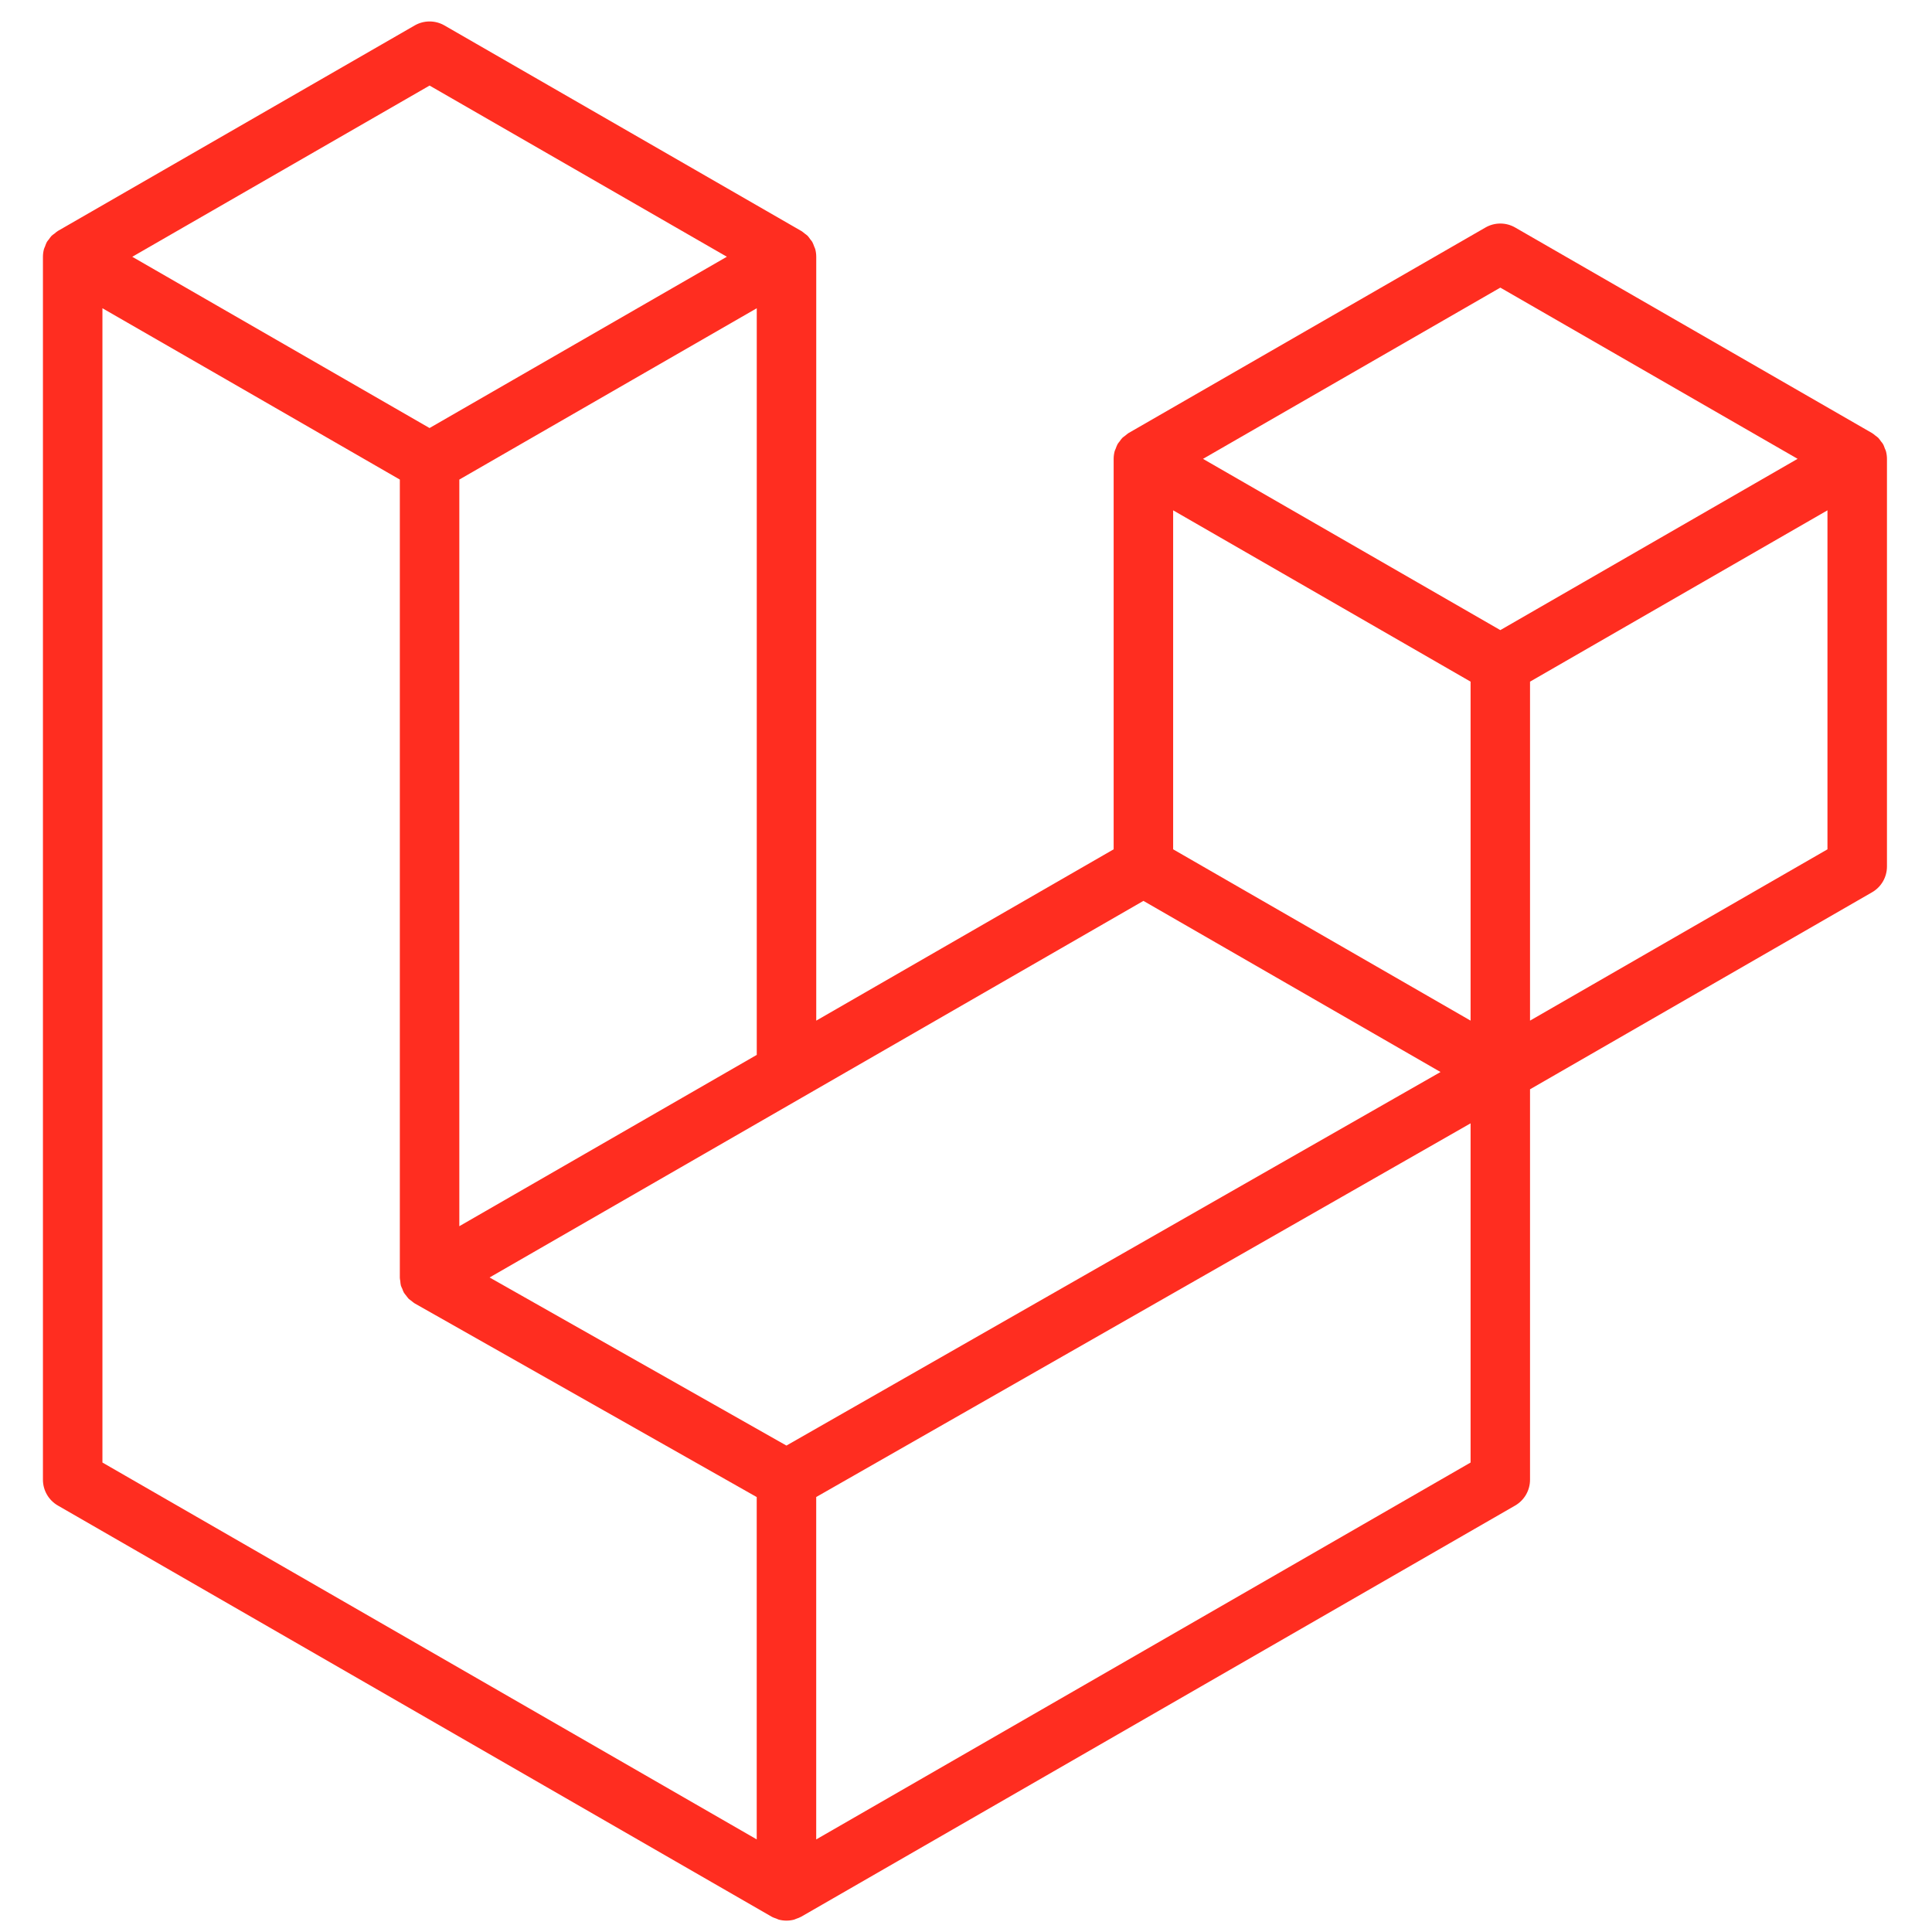
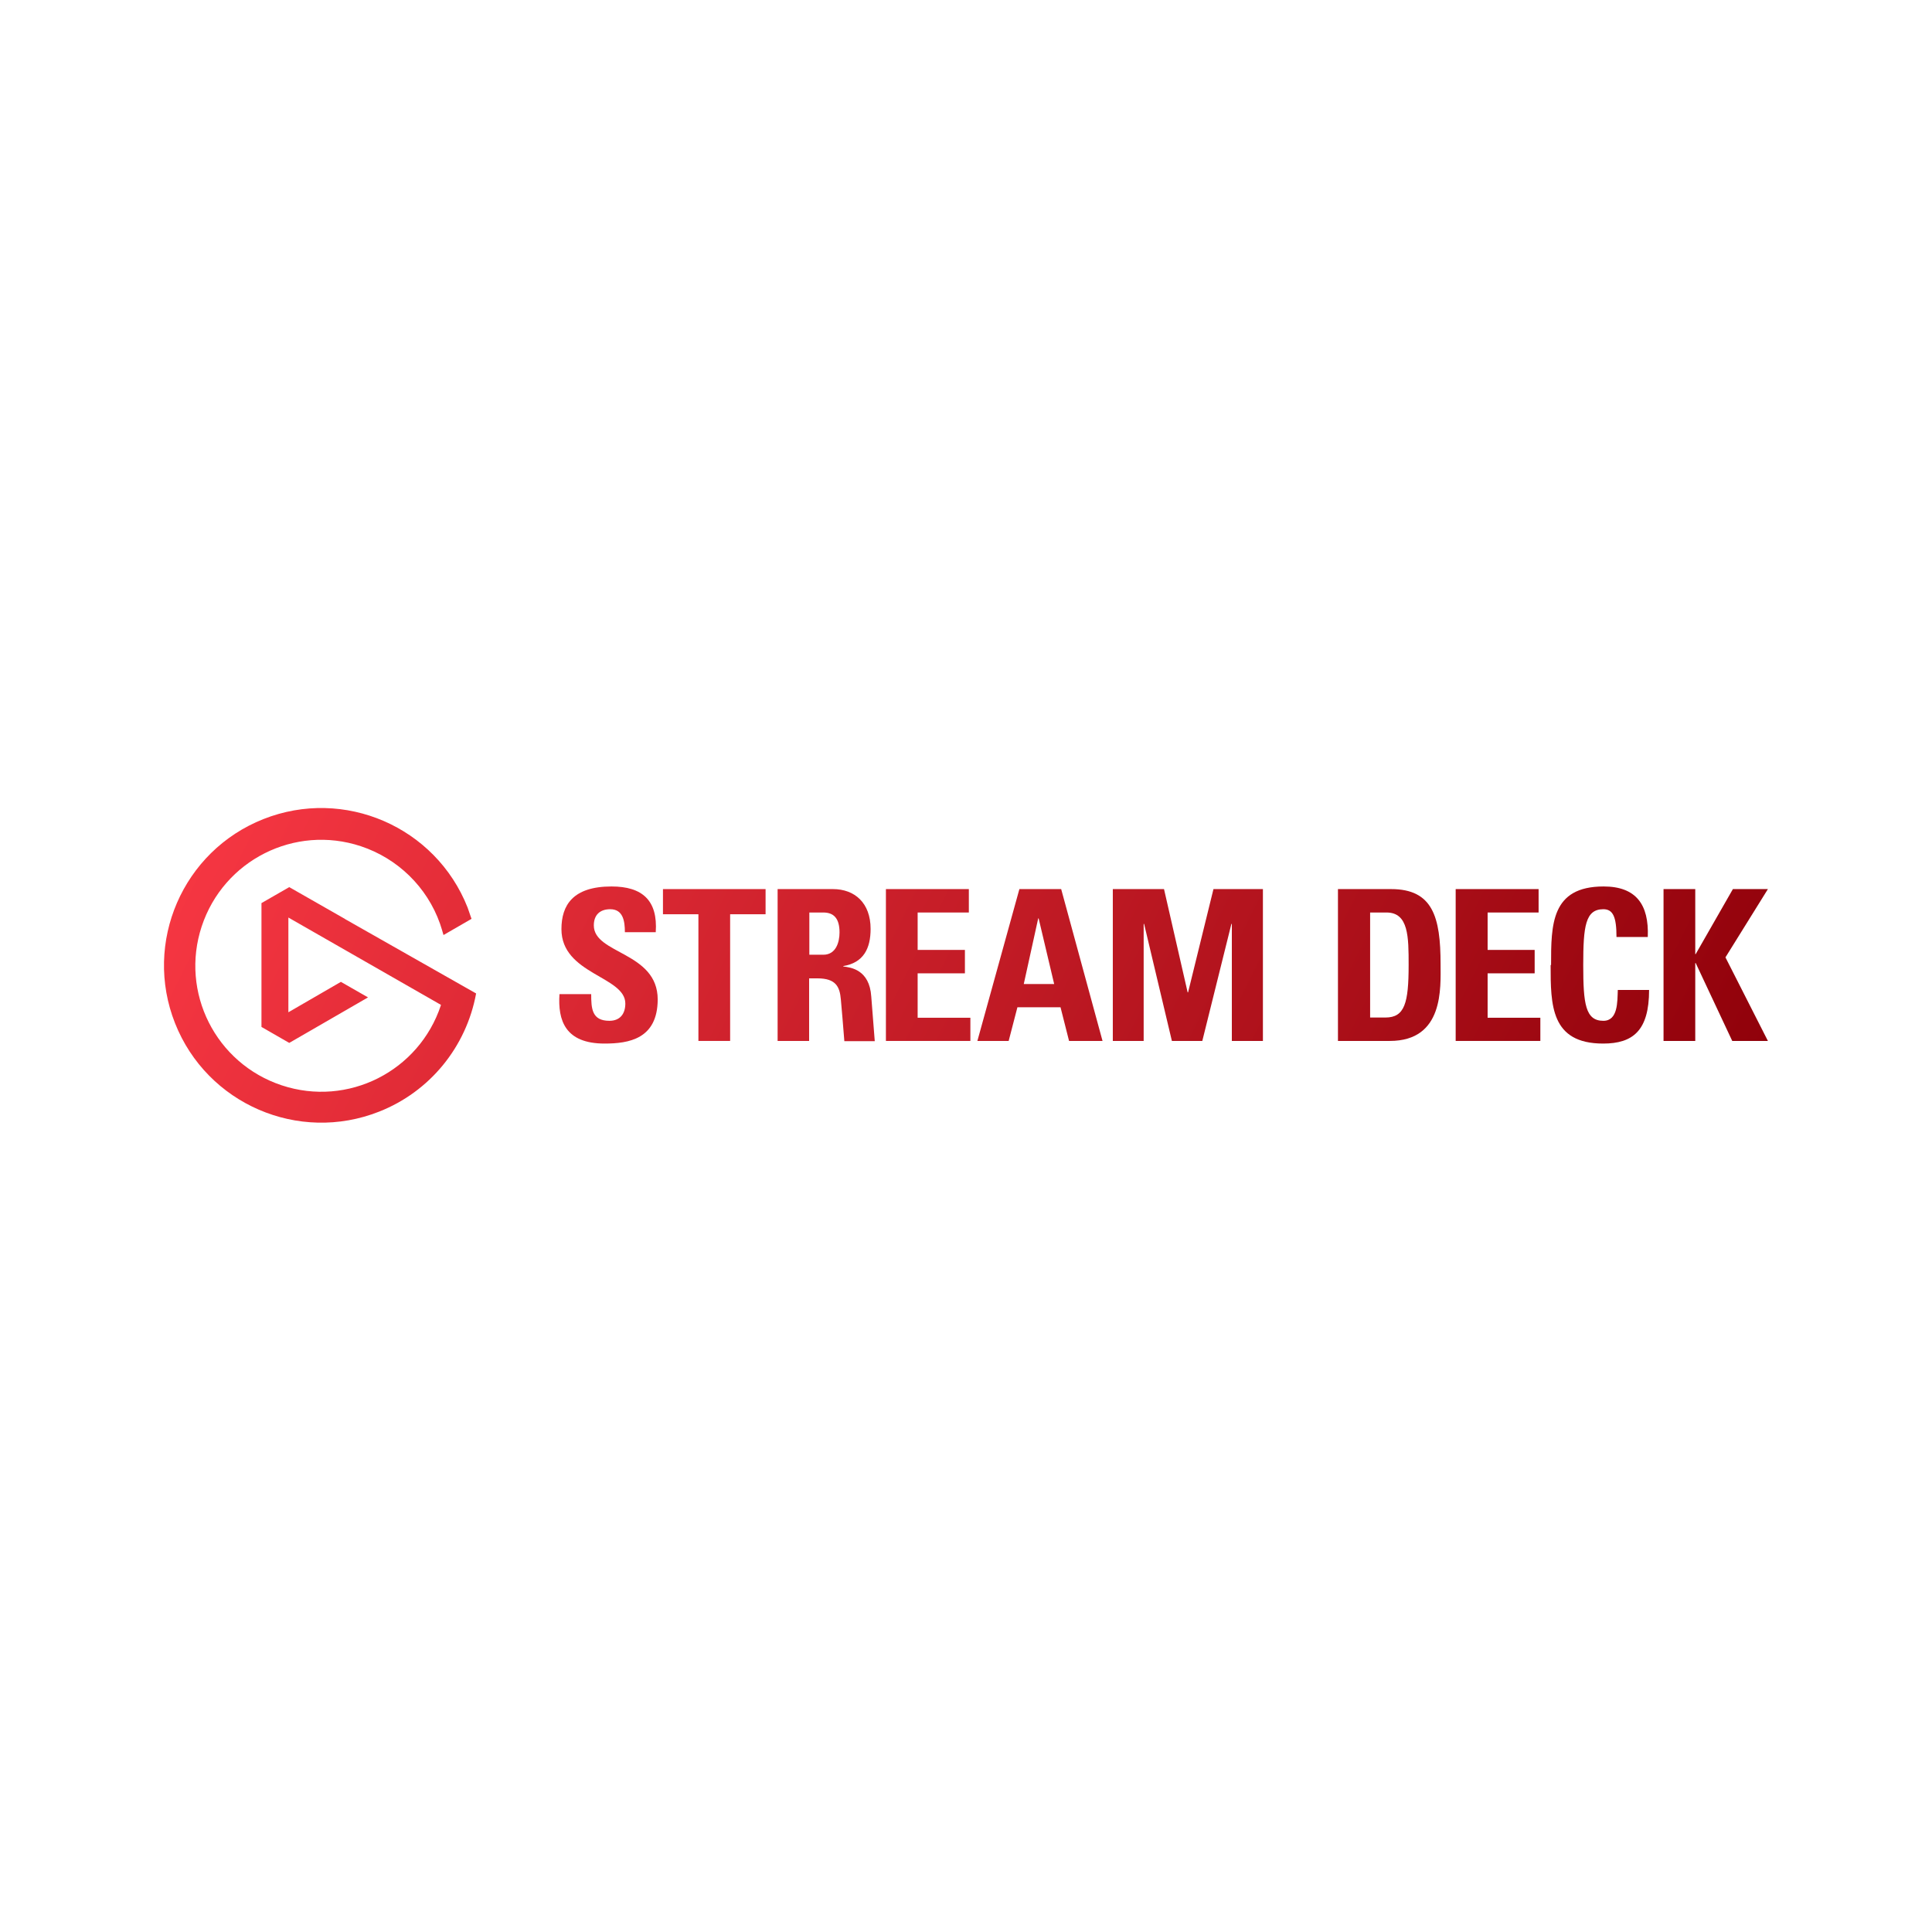
- <svg xmlns="http://www.w3.org/2000/svg" width="166" height="166" viewBox="0 0 166 166" fill="none">
-   <path fill-rule="evenodd" clip-rule="evenodd" d="M162.041 38.759C162.099 38.977 162.129 39.201 162.13 39.426V74.452C162.13 74.902 162.011 75.344 161.786 75.733C161.561 76.122 161.237 76.444 160.847 76.668L131.462 93.594V127.141C131.462 128.054 130.977 128.897 130.186 129.357L68.847 164.683C68.707 164.763 68.554 164.814 68.401 164.868C68.343 164.887 68.289 164.922 68.228 164.938C67.8 165.051 67.349 165.051 66.92 164.938C66.85 164.919 66.786 164.881 66.719 164.855C66.579 164.804 66.432 164.76 66.298 164.683L4.972 129.357C4.583 129.133 4.259 128.81 4.034 128.421C3.808 128.032 3.69 127.591 3.689 127.141L3.689 22.063C3.689 21.834 3.721 21.61 3.779 21.393C3.798 21.32 3.843 21.253 3.868 21.179C3.916 21.045 3.961 20.908 4.031 20.783C4.079 20.7 4.149 20.633 4.206 20.557C4.28 20.454 4.347 20.349 4.433 20.26C4.506 20.186 4.602 20.132 4.685 20.068C4.778 19.992 4.861 19.909 4.966 19.848L35.633 2.185C36.022 1.961 36.462 1.844 36.91 1.844C37.358 1.844 37.798 1.961 38.186 2.185L68.851 19.848H68.857C68.959 19.912 69.045 19.992 69.138 20.065C69.221 20.129 69.313 20.186 69.387 20.257C69.476 20.349 69.54 20.454 69.616 20.557C69.671 20.633 69.744 20.7 69.789 20.783C69.862 20.911 69.904 21.045 69.955 21.179C69.98 21.253 70.025 21.32 70.044 21.396C70.103 21.614 70.133 21.838 70.133 22.063V87.694L95.686 72.974V39.423C95.686 39.2 95.718 38.973 95.775 38.759C95.798 38.683 95.839 38.615 95.865 38.542C95.916 38.408 95.96 38.271 96.031 38.146C96.079 38.063 96.149 37.996 96.203 37.92C96.279 37.818 96.343 37.712 96.433 37.623C96.506 37.549 96.599 37.495 96.681 37.431C96.777 37.355 96.86 37.272 96.962 37.211L127.633 19.548C128.021 19.324 128.461 19.206 128.91 19.206C129.358 19.206 129.798 19.324 130.186 19.548L160.85 37.211C160.959 37.275 161.042 37.355 161.137 37.428C161.217 37.492 161.31 37.549 161.383 37.62C161.473 37.712 161.536 37.818 161.613 37.92C161.67 37.996 161.741 38.063 161.785 38.146C161.859 38.271 161.9 38.408 161.951 38.542C161.98 38.615 162.021 38.683 162.041 38.759ZM157.018 72.974V43.848L146.287 50.028L131.462 58.568V87.694L157.021 72.974H157.018ZM126.354 125.663V96.518L111.771 104.85L70.13 128.626V158.046L126.354 125.663ZM8.801 26.485V125.663L65.018 158.043V128.629L35.649 112L35.64 111.994L35.627 111.988C35.528 111.93 35.445 111.847 35.353 111.777C35.273 111.713 35.18 111.662 35.11 111.592L35.104 111.582C35.021 111.502 34.963 111.403 34.893 111.314C34.829 111.228 34.753 111.154 34.702 111.065L34.699 111.055C34.641 110.96 34.606 110.845 34.565 110.736C34.523 110.64 34.469 110.551 34.443 110.449C34.411 110.328 34.405 110.197 34.392 110.072C34.379 109.976 34.354 109.881 34.354 109.785V109.778V41.205L19.532 32.662L8.801 26.485ZM36.913 7.35L11.364 22.063L36.907 36.777L62.453 22.06L36.907 7.35H36.913ZM50.2 99.174L65.022 90.637V26.485L54.291 32.665L39.466 41.205V105.357L50.2 99.174ZM128.91 24.713L103.363 39.426L128.91 54.14L154.453 39.423L128.91 24.713ZM126.354 58.568L111.529 50.028L100.798 43.848V72.974L115.619 81.511L126.354 87.694V58.568ZM67.571 124.205L105.042 102.803L123.772 92.109L98.245 77.405L68.854 94.334L42.066 109.762L67.571 124.205Z" fill="#FF2D20" />
+ <svg xmlns="http://www.w3.org/2000/svg" width="166" height="166" viewBox="0 0 883 535.7" role="img" aria-label="BillApp logo">
+   <defs>
+     <linearGradient id="billapp-favicon-gradient" x1="80" y1="90" x2="760" y2="430" gradientUnits="userSpaceOnUse">
+       <stop offset="0" stop-color="#FF3B47" />
+       <stop offset="1" stop-color="#8E0009" />
+     </linearGradient>
+   </defs>
+   <g fill="url(#billapp-favicon-gradient)">
+     <path d="M157.7,246.4l-0.1-0.1l-25.4-14.5l-12.7,7.3v56.6l12.7,7.3l36-20.8l-12.4-7.1l-24,13.9v-43.3l69.7,39.9v0.2 c-10,30.2-42.5,46.6-72.7,36.6c-30.2-10-46.6-42.5-36.6-72.7s42.5-46.6,72.7-36.6c16.9,5.6,30.3,18.7,36.2,35.4 c0.6,1.7,1.1,3.5,1.6,5.2l12.8-7.4c-0.6-1.8-1.2-3.5-1.8-5.2c-14.6-36.9-56.4-55-93.3-40.4c-36.9,14.6-55,56.4-40.4,93.3 s56.4,55,93.3,40.4c23.1-9.1,39.8-29.5,44.3-54L157.7,246.4z" />
+     <path d="M276.3,303.3c-18,0-21.4-10.6-20.6-22.6h14.5c0,6.6,0.3,12.2,8.3,12.2c4.9,0,7.3-3.2,7.3-7.9 c0-12.5-29.2-13.3-29.2-34c0-10.9,5.2-19.5,22.9-19.5c14.1,0,21.2,6.4,20.2,20.9h-14.1c0-5.2-0.9-10.5-6.7-10.5 c-4.7,0-7.5,2.6-7.5,7.4c0,13.2,29.2,12,29.2,33.9C300.5,301.2,287.4,303.3,276.3,303.3" />
+     <polygon points="349.9,232.7 349.9,244.2 333.7,244.2 333.7,302.1 319.2,302.1 319.2,244.2 303,244.2 303,232.7" />
+     <polygon points="404.9,302.1 404.9,232.7 442.8,232.7 442.8,243.4 419.4,243.4 419.4,260.5 441,260.5 441,271.2 419.4,271.2 419.4,291.5 443.5,291.5 443.5,302.1" />
+     <path d="M446.7,302.1l19.2-69.4h19.1l18.9,69.4h-15.3l-3.9-15.4H465l-4,15.4H446.7z M474.7,246.1h-0.2l-6.6,30h13.9 L474.7,246.1z" />
+     <polygon points="508.6,302.1 508.6,232.7 532,232.7 542.8,279.9 543,279.9 554.6,232.7 577.2,232.7 577.2,302.1 563,302.1 563,248.6 562.8,248.6 549.5,302.1 535.6,302.1 522.9,248.6 522.7,248.6 522.7,302.1" />
+     <path d="M611.6,232.7h24.2c19,0,22.6,12.7,22.6,34.3c0,10.7,1.6,35.1-23.2,35.1h-23.7V232.7z M626.2,291.4h7 c8.8,0,10.6-6.6,10.6-24c0-12.8,0-24-10.1-24h-7.5L626.2,291.4z" />
+     <polygon points="665.3,302.1 665.3,232.7 703.2,232.7 703.2,243.4 679.9,243.4 679.9,260.5 701.4,260.5 701.4,271.2 679.9,271.2 679.9,291.5 704,291.5 704,302.1" />
+     <path d="M708.9,267.4c0-18.4,0-35.9,24-35.9c14.8,0,20.8,8.2,20.2,23.1h-14.3c0-9.2-1.6-12.7-6-12.7 c-8.2,0-9.2,7.7-9.2,25.5s1,25.5,9.2,25.5c6.7,0,6.4-8.7,6.6-14.1h14.3c0,18.6-7.4,24.5-21,24.5c-24,0-24-17.7-24-35.9" />
+     <polygon points="792,232.7 808,232.7 788.6,263.9 808,302.1 791.7,302.1 775,266.5 774.8,266.5 774.8,302.1 760.3,302.1 760.3,232.7 774.8,232.7 774.8,262.4 775,262.4" />
+     <path d="M369.9,302.1h-14.5v-69.4h25.3c9.9,0,17.2,6.3,17.2,18.2c0,8.9-3.2,15.5-12.6,17l0.3,0.2 c3.2,0.4,11.8,1.4,12.6,13.7c0,0.3,1.6,20.4,1.6,20.4h-13.9c-0.4-5-1.4-17.4-1.6-19.1c-0.5-5.7-2.2-9.6-10.7-9.6h-3.8V302.1z M369.9,262.7h6.4c5.8,0,7.4-5.8,7.4-10.2c0-6.6-2.8-9.1-7.4-9.1h-6.4V262.7z" />
+   </g>
</svg>
